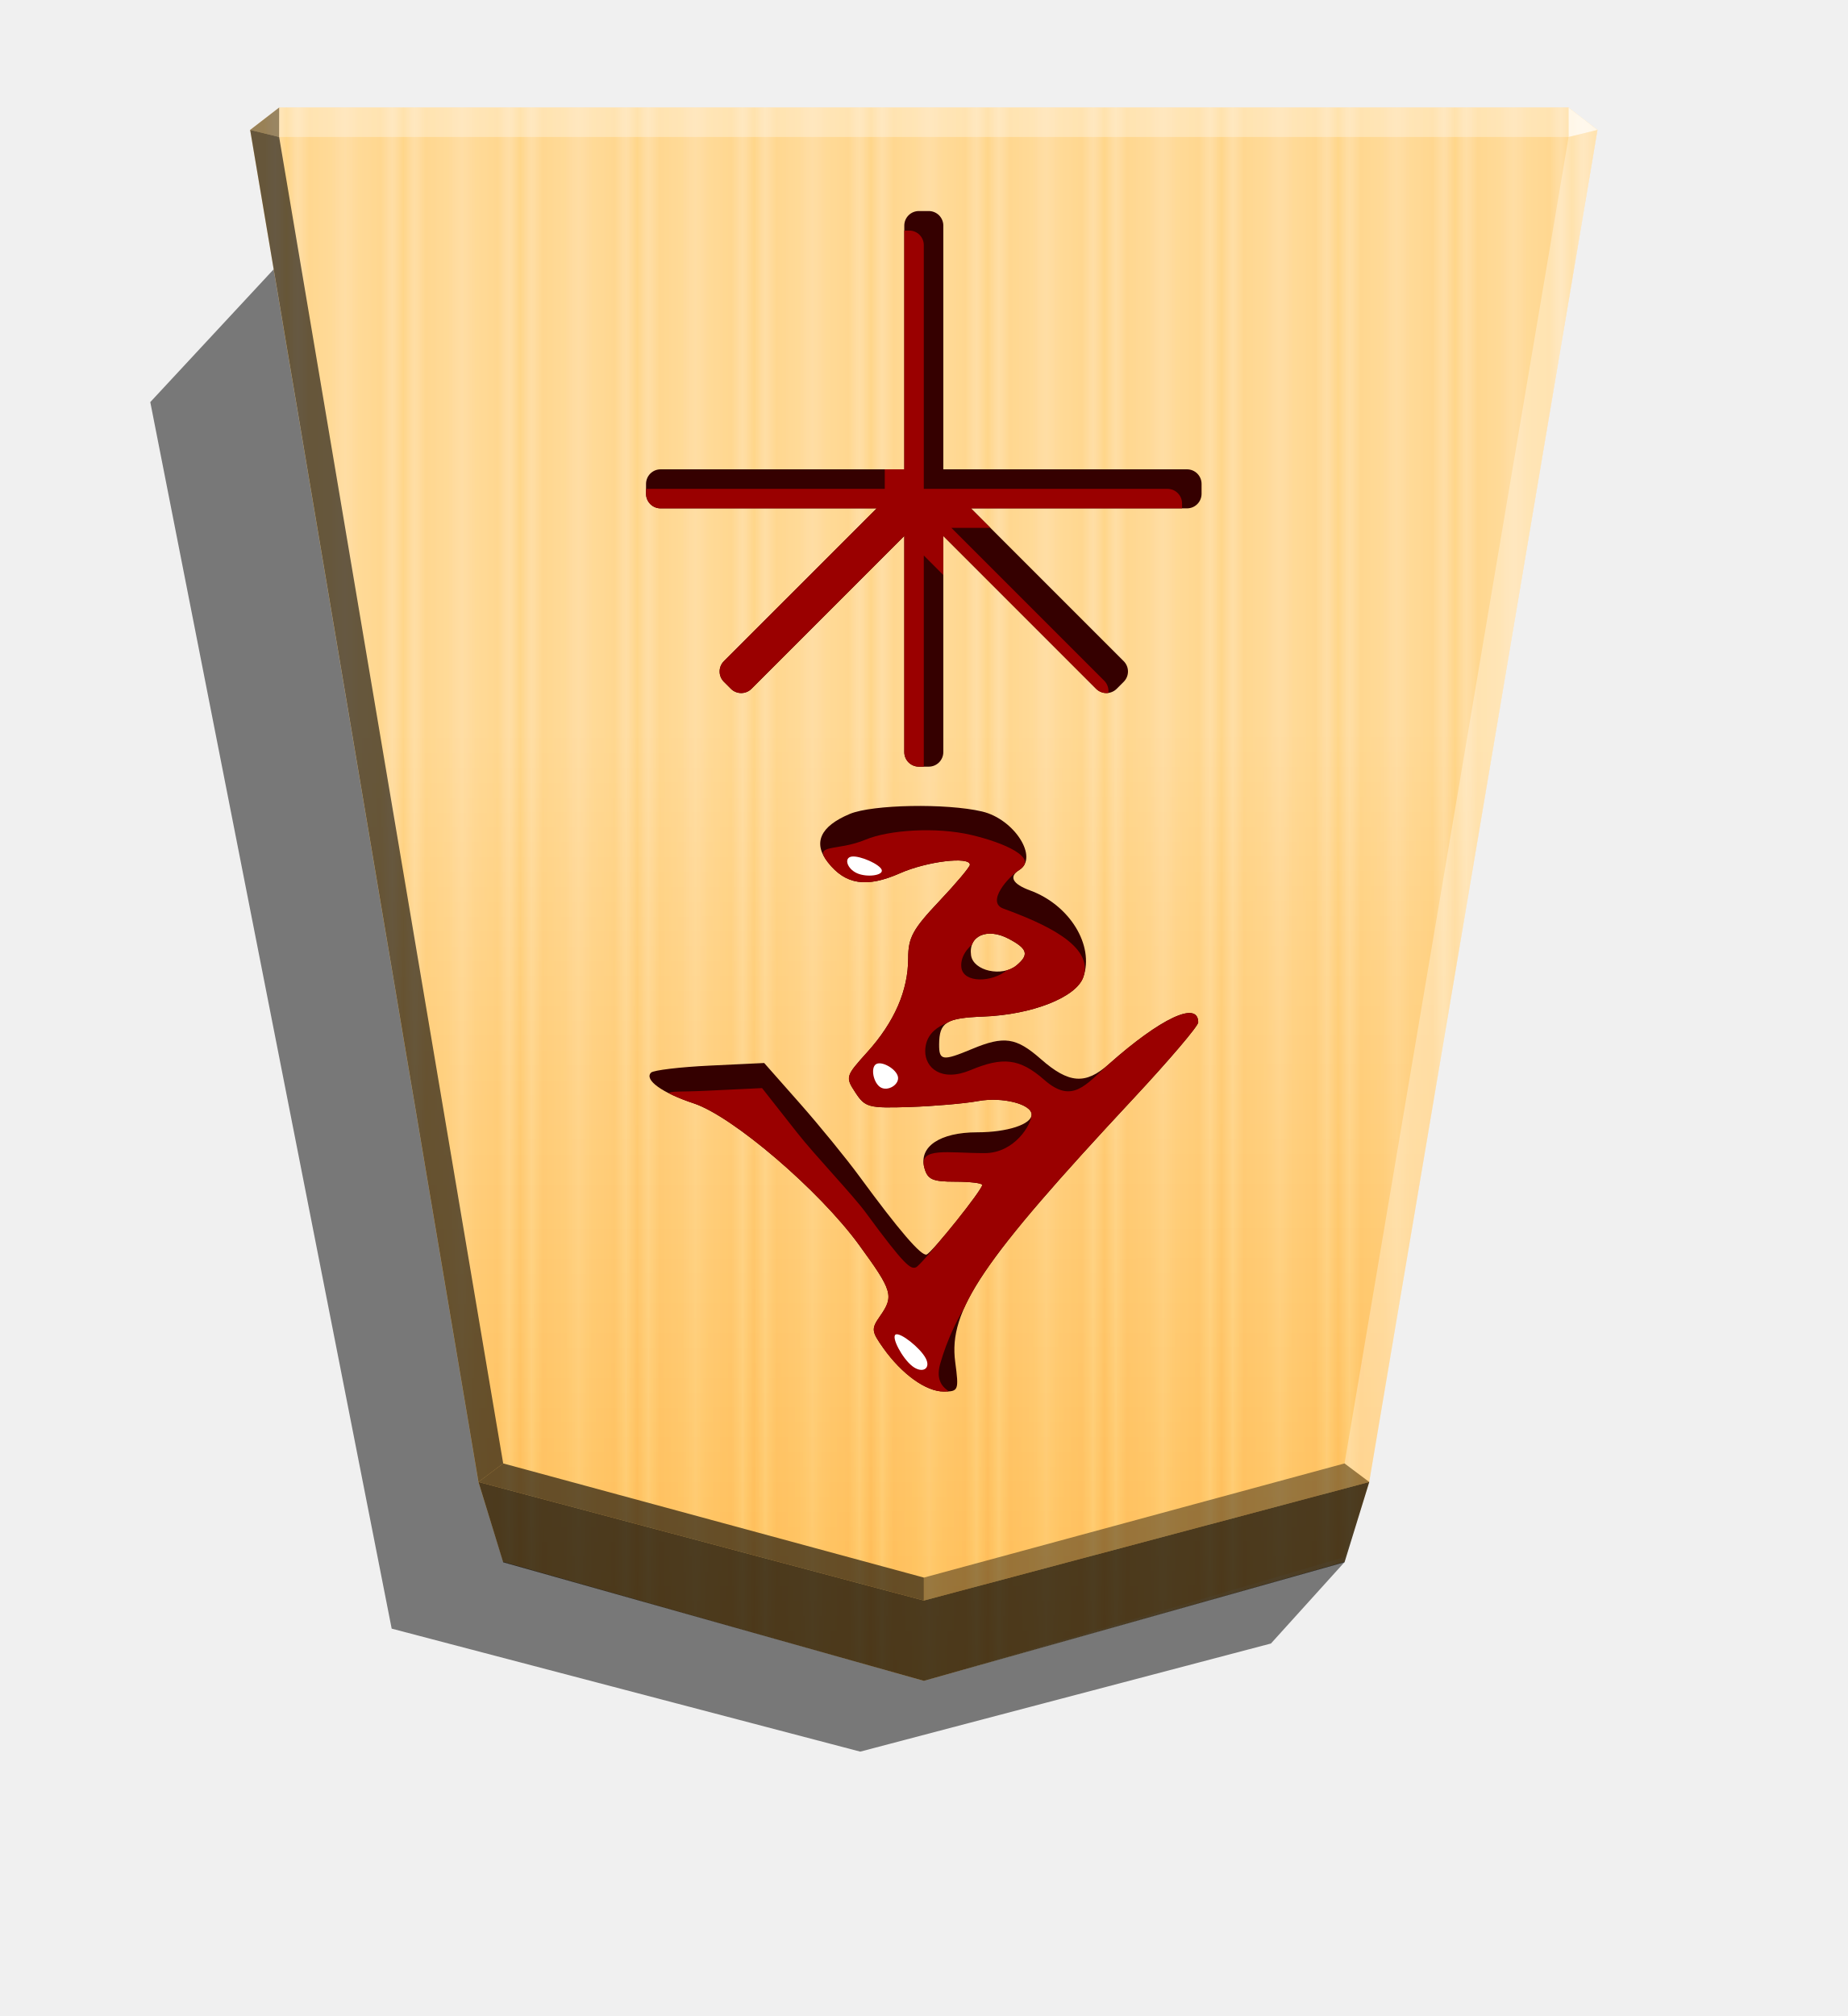
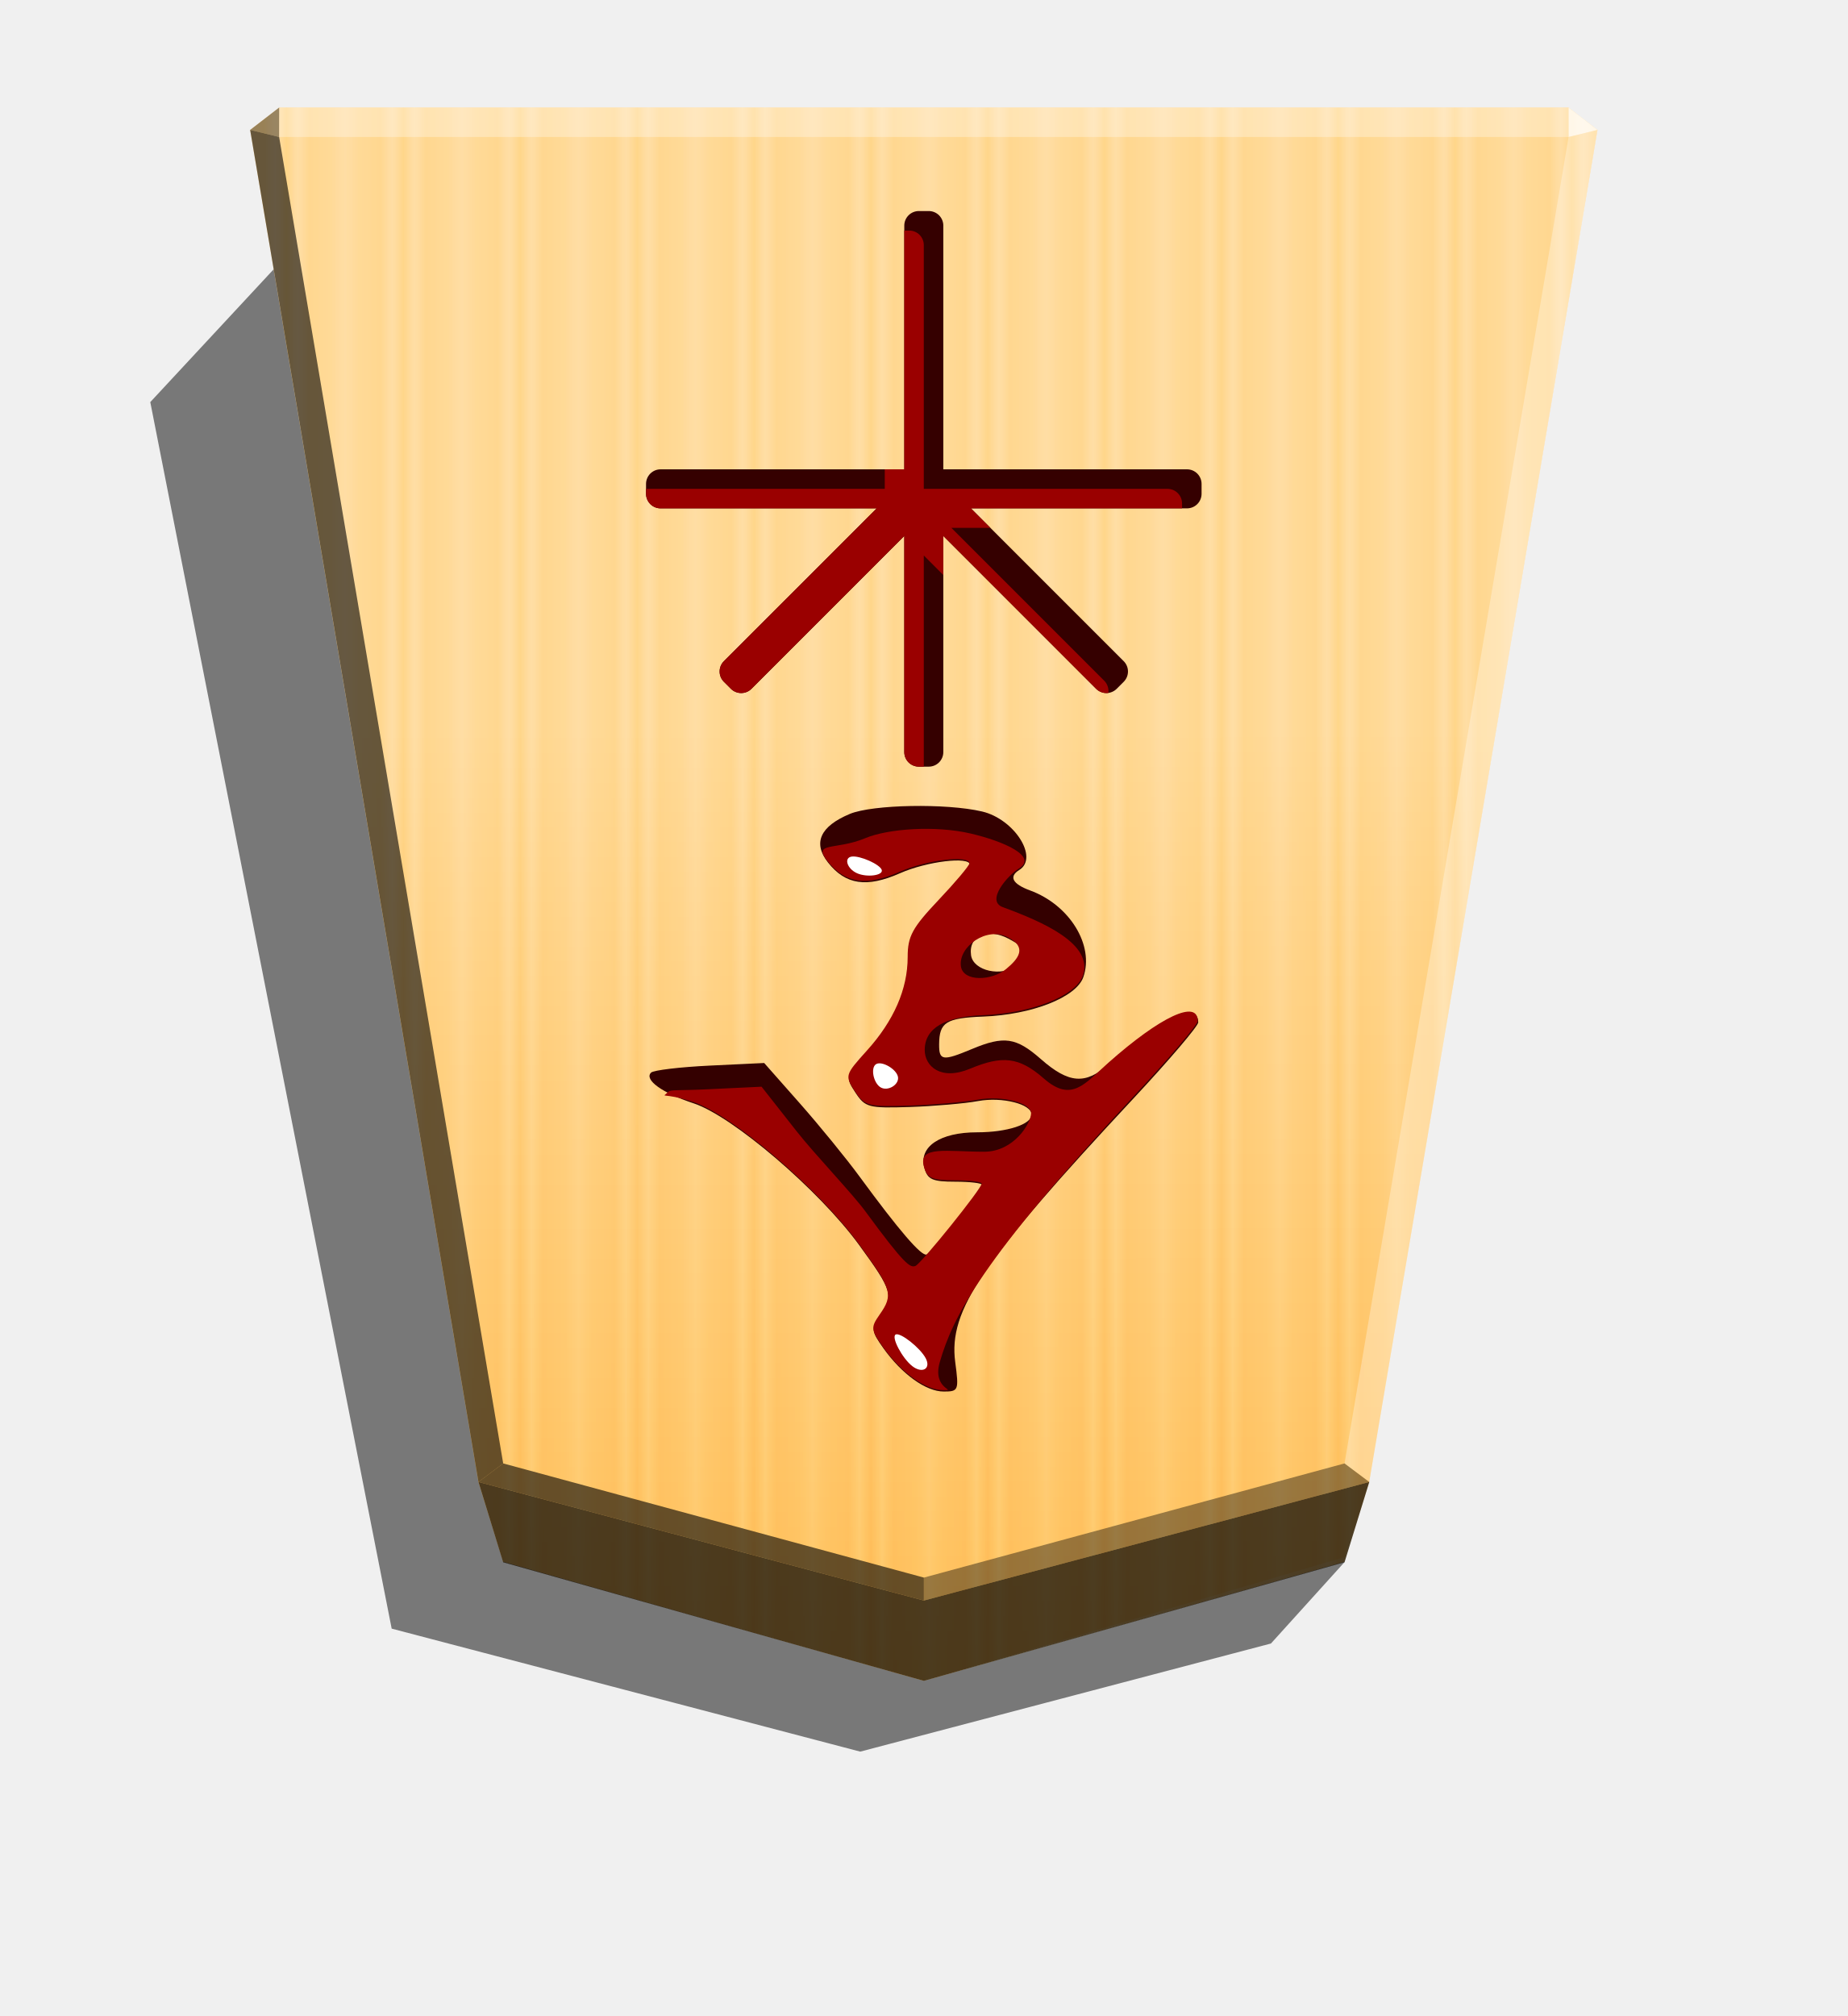
<svg xmlns="http://www.w3.org/2000/svg" width="498.898" height="544.252" viewBox="0 0 1320 1440">
  <defs>
    <linearGradient id="1NK_svg__a" x1="-1430.769" x2="-1409.955" y1="-77.47" y2="-77.47" gradientUnits="userSpaceOnUse" spreadMethod="reflect">
      <stop offset="0" stop-color="#ffd285" />
      <stop offset=".232" stop-color="#ffcd79" />
      <stop offset=".616" stop-color="#ffca73" />
      <stop offset=".808" stop-color="#ffd386" />
      <stop offset="1" stop-color="#ffc86e" />
    </linearGradient>
    <linearGradient id="1NK_svg__b" x1="-905.021" x2="-904.556" y1="-376.306" y2="184.159" gradientUnits="userSpaceOnUse">
      <stop offset="0" />
      <stop offset=".603" stop-color="#fff" />
    </linearGradient>
    <clipPath id="1NK_svg__c">
      <path stroke-width="1.534" d="M1808.815-1033.572a7.223 7.223 0 0 1-7.239-7.239v-120.827h-120.827a7.223 7.223 0 0 1-7.239-7.239v-4.879a7.223 7.223 0 0 1 7.239-7.239h107.142l-75.763-75.759a7.22 7.22 0 0 1 0-10.237l3.451-3.451a7.223 7.223 0 0 1 10.238 0l75.759 75.763v-107.143a7.223 7.223 0 0 1 7.239-7.239h4.878a7.223 7.223 0 0 1 7.239 7.239v107.143l75.759-75.763a7.223 7.223 0 0 1 10.238 0l3.451 3.451a7.22 7.22 0 0 1 0 10.237l-75.759 75.759h107.139a7.224 7.224 0 0 1 7.239 7.239v4.879a7.224 7.224 0 0 1-7.239 7.239h-120.827v120.827a7.223 7.223 0 0 1-7.239 7.239zm2.436-137.74h.01z" />
-     </clipPath>
-     <clipPath id="1NK_svg__d">
-       <path stroke-width="4.409" d="M586.231 322.641c23.104 5.434 40.666 33.065 26.558 41.784-7.629 4.715-4.836 10.003 7.715 14.601 28.309 10.371 46.031 39.234 38.041 61.955-5.068 14.41-36.563 26.808-71.509 28.151-26.545 1.02-31.384 4.068-31.492 19.839-.08 11.706 2.522 12.072 23.5 3.307 22.892-9.565 31.519-8.298 49.197 7.223 19.959 17.524 31.837 18.424 48.474 3.674 37.32-33.09 63.926-45.53 63.926-29.892 0 2.603-20.816 27.051-46.258 54.33-108.526 116.363-132.231 151.4-127.346 188.227 2.696 20.323 2.387 21.119-8.193 21.119-12.687 0-29.857-12.34-43.155-31.016-8.545-12-8.727-13.756-2.369-22.834 10.092-14.408 9.042-17.958-15.085-51.026-28.394-38.916-90.182-91.781-118-100.958-22.502-7.424-35.591-16.853-30.483-21.96 1.739-1.739 20.635-3.997 41.992-5.018l38.83-1.856 25.467 28.828c14.007 15.856 33.212 39.393 42.677 52.306 28.249 38.537 44.194 57.067 47.897 55.663 4.025-1.526 39.723-46.181 39.723-49.69 0-1.284-8.696-2.334-19.325-2.334-16.302 0-19.747-1.551-22.022-9.92-4.103-15.089 11.164-25.35 37.716-25.35 21.46 0 38.9-5.682 38.9-12.673 0-7.498-20.944-12.796-38.147-9.65-9.714 1.776-31.757 3.687-48.985 4.246-29.29.95-31.805.282-38.735-10.296-7.256-11.074-7.079-11.681 8.428-28.845 19.396-21.469 29.266-44.074 29.266-67.027 0-14.785 3.269-20.817 22.043-40.668 12.124-12.819 22.043-24.604 22.043-26.188 0-6.167-30.747-2.435-49.963 6.065-23.764 10.512-38.858 8.249-51.409-7.708-10.964-13.939-5.622-25.802 15.616-34.676 16.156-6.751 69.011-7.72 94.467-1.733m-7.877 102.702c1.595 11.206 22.174 15.763 32.497 7.196 9.186-7.624 7.893-11.913-5.746-19.059-15.278-8.005-28.73-2.039-26.751 11.863" />
    </clipPath>
  </defs>
  <path d="m960.441 1115.89-52.496 58.045-293.414 77.227-334.721-87.858-172.45-876.092 92.022-99.032z" opacity=".5" />
  <path fill="url(#1NK_svg__a)" d="m-1220.686-332.674-149.881 42.384-8.809 28.459-81.338 481.636 10.349 7.986h459.359l10.348-7.986-81.338-481.636-8.809-28.459z" transform="translate(-1787.64 533.54)scale(-2.0051)" />
  <path fill="url(#1NK_svg__b)" d="m-905.021-376.306-149.881 44.065-8.809 26.778-81.358 481.64 10.349 7.986 459.383-.004 10.349-7.986-81.343-481.636-8.809-28.601z" opacity=".25" style="mix-blend-mode:overlay" transform="translate(-1154.688 446.054)scale(-2.0051)" />
  <path d="m199.419 97.854.043-21.064-20.75 16.013zm778.776 960.694-17.664-13.248L660 1126.847v16.402z" opacity=".4" />
  <path d="m341.805 1058.548 17.664-13.248L660 1126.847v16.402z" opacity=".6" />
  <path d="m359.468 1115.896-17.663-57.348L660 1143.25l318.195-84.702-17.663 57.348L660 1200.598z" opacity=".7" />
  <g fill="#fff">
    <path d="m978.195 1058.548-17.664-13.248 160.05-947.446 20.707-5.052z" opacity=".3" />
    <path d="m1120.582 97.854-.043-21.064 20.75 16.013z" opacity=".8" />
    <path d="M1120.582 97.854H199.419l.043-21.064h921.077z" opacity=".3" />
  </g>
  <path d="m341.805 1058.548 17.664-13.248-160.05-947.446-20.707-5.052z" opacity=".6" />
  <path fill="#350000" d="M656.441 150.744a10.405 10.405 0 0 0-10.428 10.428v174.064H471.949a10.405 10.405 0 0 0-10.428 10.428v7.028a10.405 10.405 0 0 0 10.428 10.428h154.349L517.154 472.259a10.406 10.406 0 0 0 0 14.748l4.971 4.971a10.406 10.406 0 0 0 14.748 0l109.139-109.144v154.35a10.405 10.405 0 0 0 10.428 10.428h7.028a10.405 10.405 0 0 0 10.428-10.428v-154.35l109.139 109.144a10.406 10.406 0 0 0 14.748 0l4.971-4.971a10.406 10.406 0 0 0 0-14.748L693.616 363.12H847.96a10.405 10.405 0 0 0 10.428-10.428v-7.028a10.405 10.405 0 0 0-10.428-10.428H673.897V161.172a10.405 10.405 0 0 0-10.428-10.428zm3.509 198.429h.014z" />
  <path fill="#9a0000" d="M1799.134-1043.253a7.223 7.223 0 0 1-7.239-7.239v-120.827h-120.827a7.223 7.223 0 0 1-7.239-7.239v-4.878a7.223 7.223 0 0 1 7.239-7.239h107.143l-75.763-75.759a7.223 7.223 0 0 1 0-10.238l3.451-3.451a7.22 7.22 0 0 1 10.237 0l75.759 75.763v-107.142a7.223 7.223 0 0 1 7.239-7.239h4.879a7.224 7.224 0 0 1 7.239 7.239v107.142l75.759-75.763a7.22 7.22 0 0 1 10.237 0l3.451 3.451a7.223 7.223 0 0 1 0 10.238l-75.759 75.759h107.139a7.224 7.224 0 0 1 7.239 7.239v4.878a7.223 7.223 0 0 1-7.239 7.239h-120.827v120.827a7.223 7.223 0 0 1-7.239 7.239zm2.436-137.74h.01v-.01z" clip-path="url(#1NK_svg__c)" transform="matrix(1.4406 0 0 -1.4406 -1949.339 -1338.22)" />
  <path fill="#340000" d="M701.586 579.639c23.104 5.434 40.666 33.065 26.558 41.784-7.63 4.715-4.836 10.003 7.715 14.601 28.309 10.371 46.031 39.234 38.041 61.955-5.068 14.41-36.563 26.808-71.509 28.151-26.545 1.02-31.384 4.068-31.492 19.839-.08 11.706 2.522 12.072 23.5 3.307 22.892-9.565 31.519-8.298 49.197 7.223 19.959 17.524 31.837 18.424 48.474 3.674 37.32-33.09 63.926-45.53 63.926-29.892 0 2.603-20.816 27.051-46.258 54.33-108.526 116.363-132.231 151.4-127.346 188.227 2.696 20.323 2.387 21.119-8.194 21.119-12.687 0-29.857-12.34-43.155-31.016-8.545-12-8.727-13.756-2.369-22.834 10.092-14.408 9.042-17.958-15.085-51.026-28.394-38.916-90.182-91.781-118-100.958-22.502-7.424-35.591-16.853-30.483-21.96 1.739-1.739 20.635-3.997 41.992-5.018l38.83-1.857 25.467 28.828c14.007 15.856 33.212 39.393 42.677 52.306 28.249 38.537 44.194 57.067 47.897 55.663 4.025-1.526 39.723-46.182 39.723-49.69 0-1.284-8.696-2.334-19.325-2.334-16.302 0-19.747-1.551-22.022-9.92-4.103-15.089 11.164-25.35 37.716-25.35 21.46 0 38.9-5.682 38.9-12.673 0-7.498-20.944-12.796-38.147-9.65-9.714 1.776-31.757 3.687-48.985 4.246-29.29.95-31.805.282-38.735-10.296-7.256-11.074-7.078-11.681 8.428-28.845 19.396-21.469 29.266-44.074 29.266-67.027 0-14.785 3.269-20.817 22.043-40.668 12.124-12.819 22.043-24.604 22.043-26.188 0-6.167-30.747-2.435-49.963 6.065-23.764 10.512-38.858 8.249-51.409-7.708-10.964-13.939-5.622-25.802 15.616-34.676 16.156-6.751 69.011-7.72 94.467-1.733zm-7.877 102.702c1.595 11.206 22.174 15.763 32.497 7.196 9.186-7.624 7.893-11.913-5.746-19.059-15.278-8.005-28.73-2.039-26.751 11.863" />
-   <path fill="#9a0000" d="M578.604 339.421c23.104 5.434 48.293 16.285 34.185 25.005-7.63 4.715-23.903 22.969-11.353 27.567 28.309 10.371 65.099 26.268 57.109 48.989-5.068 14.41-36.563 26.808-71.509 28.151-26.545 1.02-41.316 8.939-41.423 24.71-.08 11.706 11.375 22.302 32.353 13.536 22.892-9.565 35.025-8.568 52.702 6.954 19.959 17.524 29.41 3.593 46.047-11.158 37.32-33.09 63.926-45.53 63.926-29.892 0 2.603-20.816 27.051-46.258 54.33-108.526 116.363-128.629 156.952-138.024 189.371-5.706 19.691 13.065 19.975 2.484 19.975-12.687 0-29.857-12.34-43.155-31.016-8.545-12-8.727-13.756-2.369-22.834 10.092-14.408 9.042-17.958-15.085-51.026-28.394-38.916-90.182-91.781-118-100.958-22.502-7.424-22.934-2.123-17.826-7.23 1.739-1.739 6.453-.803 27.809-1.825l38.83-1.857 25.086 31.879c13.083 16.626 39.695 44.351 49.16 57.264 28.249 38.537 31.99 40.288 35.693 38.883 4.025-1.526 47.35-55.334 47.35-58.843 0-1.284-8.696-2.334-19.325-2.334-16.302 0-19.747-1.551-22.022-9.92-4.103-15.089 16.503-10.477 43.055-10.477 21.46 0 33.561-20.555 33.561-27.546 0-7.498-20.944-12.796-38.147-9.65-9.714 1.776-31.757 3.687-48.985 4.246-29.29.95-31.805.282-38.735-10.296-7.256-11.074-7.078-11.681 8.428-28.845 19.396-21.469 29.266-44.074 29.266-67.027 0-14.785 3.269-20.817 22.043-40.668 12.124-12.819 22.043-24.604 22.043-26.188 0-6.167-30.747-2.435-49.963 6.065-23.764 10.512-38.858 8.249-51.409-7.708-10.964-13.939 5.819-7.497 27.057-16.371 16.156-6.751 49.944-9.246 75.399-3.258zm-7.134 94.814c1.595 11.206 22.023 10.446 32.346 1.879 9.186-7.624 14.929-15.488 1.29-22.634-15.278-8.005-35.615 6.853-33.636 20.755" clip-path="url(#1NK_svg__d)" transform="translate(115.355 256.998)" />
+   <path fill="#9a0000" d="M693.604 595.421c23.104 5.434 48.293 16.285 34.185 25.005-7.63 4.715-23.903 22.969-11.353 27.567 28.309 10.371 65.099 26.268 57.109 48.989-5.068 14.41-36.563 26.808-71.509 28.151-26.545 1.02-41.316 8.939-41.423 24.71-.08 11.706 11.375 22.302 32.353 13.536 22.892-9.565 35.025-8.568 52.702 6.954 19.959 17.524 29.41 3.593 46.047-11.158 37.32-33.09 63.926-45.53 63.926-29.892 0 2.603-20.816 27.051-46.258 54.33-108.526 116.363-128.629 156.952-138.024 189.371-5.706 19.691 13.065 19.975 2.484 19.975-12.687 0-29.857-12.34-43.155-31.016-8.545-12-8.727-13.756-2.369-22.834 10.092-14.408 9.042-17.958-15.085-51.026-28.394-38.916-90.182-91.781-118-100.958-22.502-7.424-22.934-2.123-17.826-7.23 1.739-1.739 6.453-.803 27.809-1.825l38.83-1.857 25.086 31.879c13.083 16.626 39.695 44.351 49.16 57.264 28.249 38.537 31.99 40.288 35.693 38.883 4.025-1.526 47.35-55.334 47.35-58.843 0-1.284-8.696-2.334-19.325-2.334-16.302 0-19.747-1.551-22.022-9.92-4.103-15.089 16.503-10.477 43.055-10.477 21.46 0 33.561-20.555 33.561-27.546 0-7.498-20.944-12.796-38.147-9.65-9.714 1.776-31.757 3.687-48.985 4.246-29.29.95-31.805.282-38.735-10.296-7.256-11.074-7.078-11.681 8.428-28.845 19.396-21.469 29.266-44.074 29.266-67.027 0-14.785 3.269-20.817 22.043-40.668 12.124-12.819 22.043-24.604 22.043-26.188 0-6.167-30.747-2.435-49.963 6.065-23.764 10.512-38.858 8.249-51.409-7.708-10.964-13.939 5.819-7.497 27.057-16.371 16.156-6.751 49.944-9.246 75.399-3.258zm-7.134 94.814c1.595 11.206 22.023 10.446 32.346 1.879 9.186-7.624 14.929-15.488 1.29-22.634-15.278-8.005-35.615 6.853-33.636 20.755" />
  <path fill="#fff" d="M651.664 975.764c7.173 5.644 13.612 1.93 9.659-5.572s-18.299-18.793-21.519-16.935 4.687 16.863 11.86 22.507m-22.486-199.028c5.212 2.999 13.415-2.081 12.306-7.62s-11.534-11.54-15.637-8.999-1.881 13.621 3.331 16.62zm-16.932-153.003c7.131 3.176 18.9 1.599 17.654-2.366s-15.507-10.32-21.392-9.531-3.392 8.721 3.739 11.897z" />
</svg>
